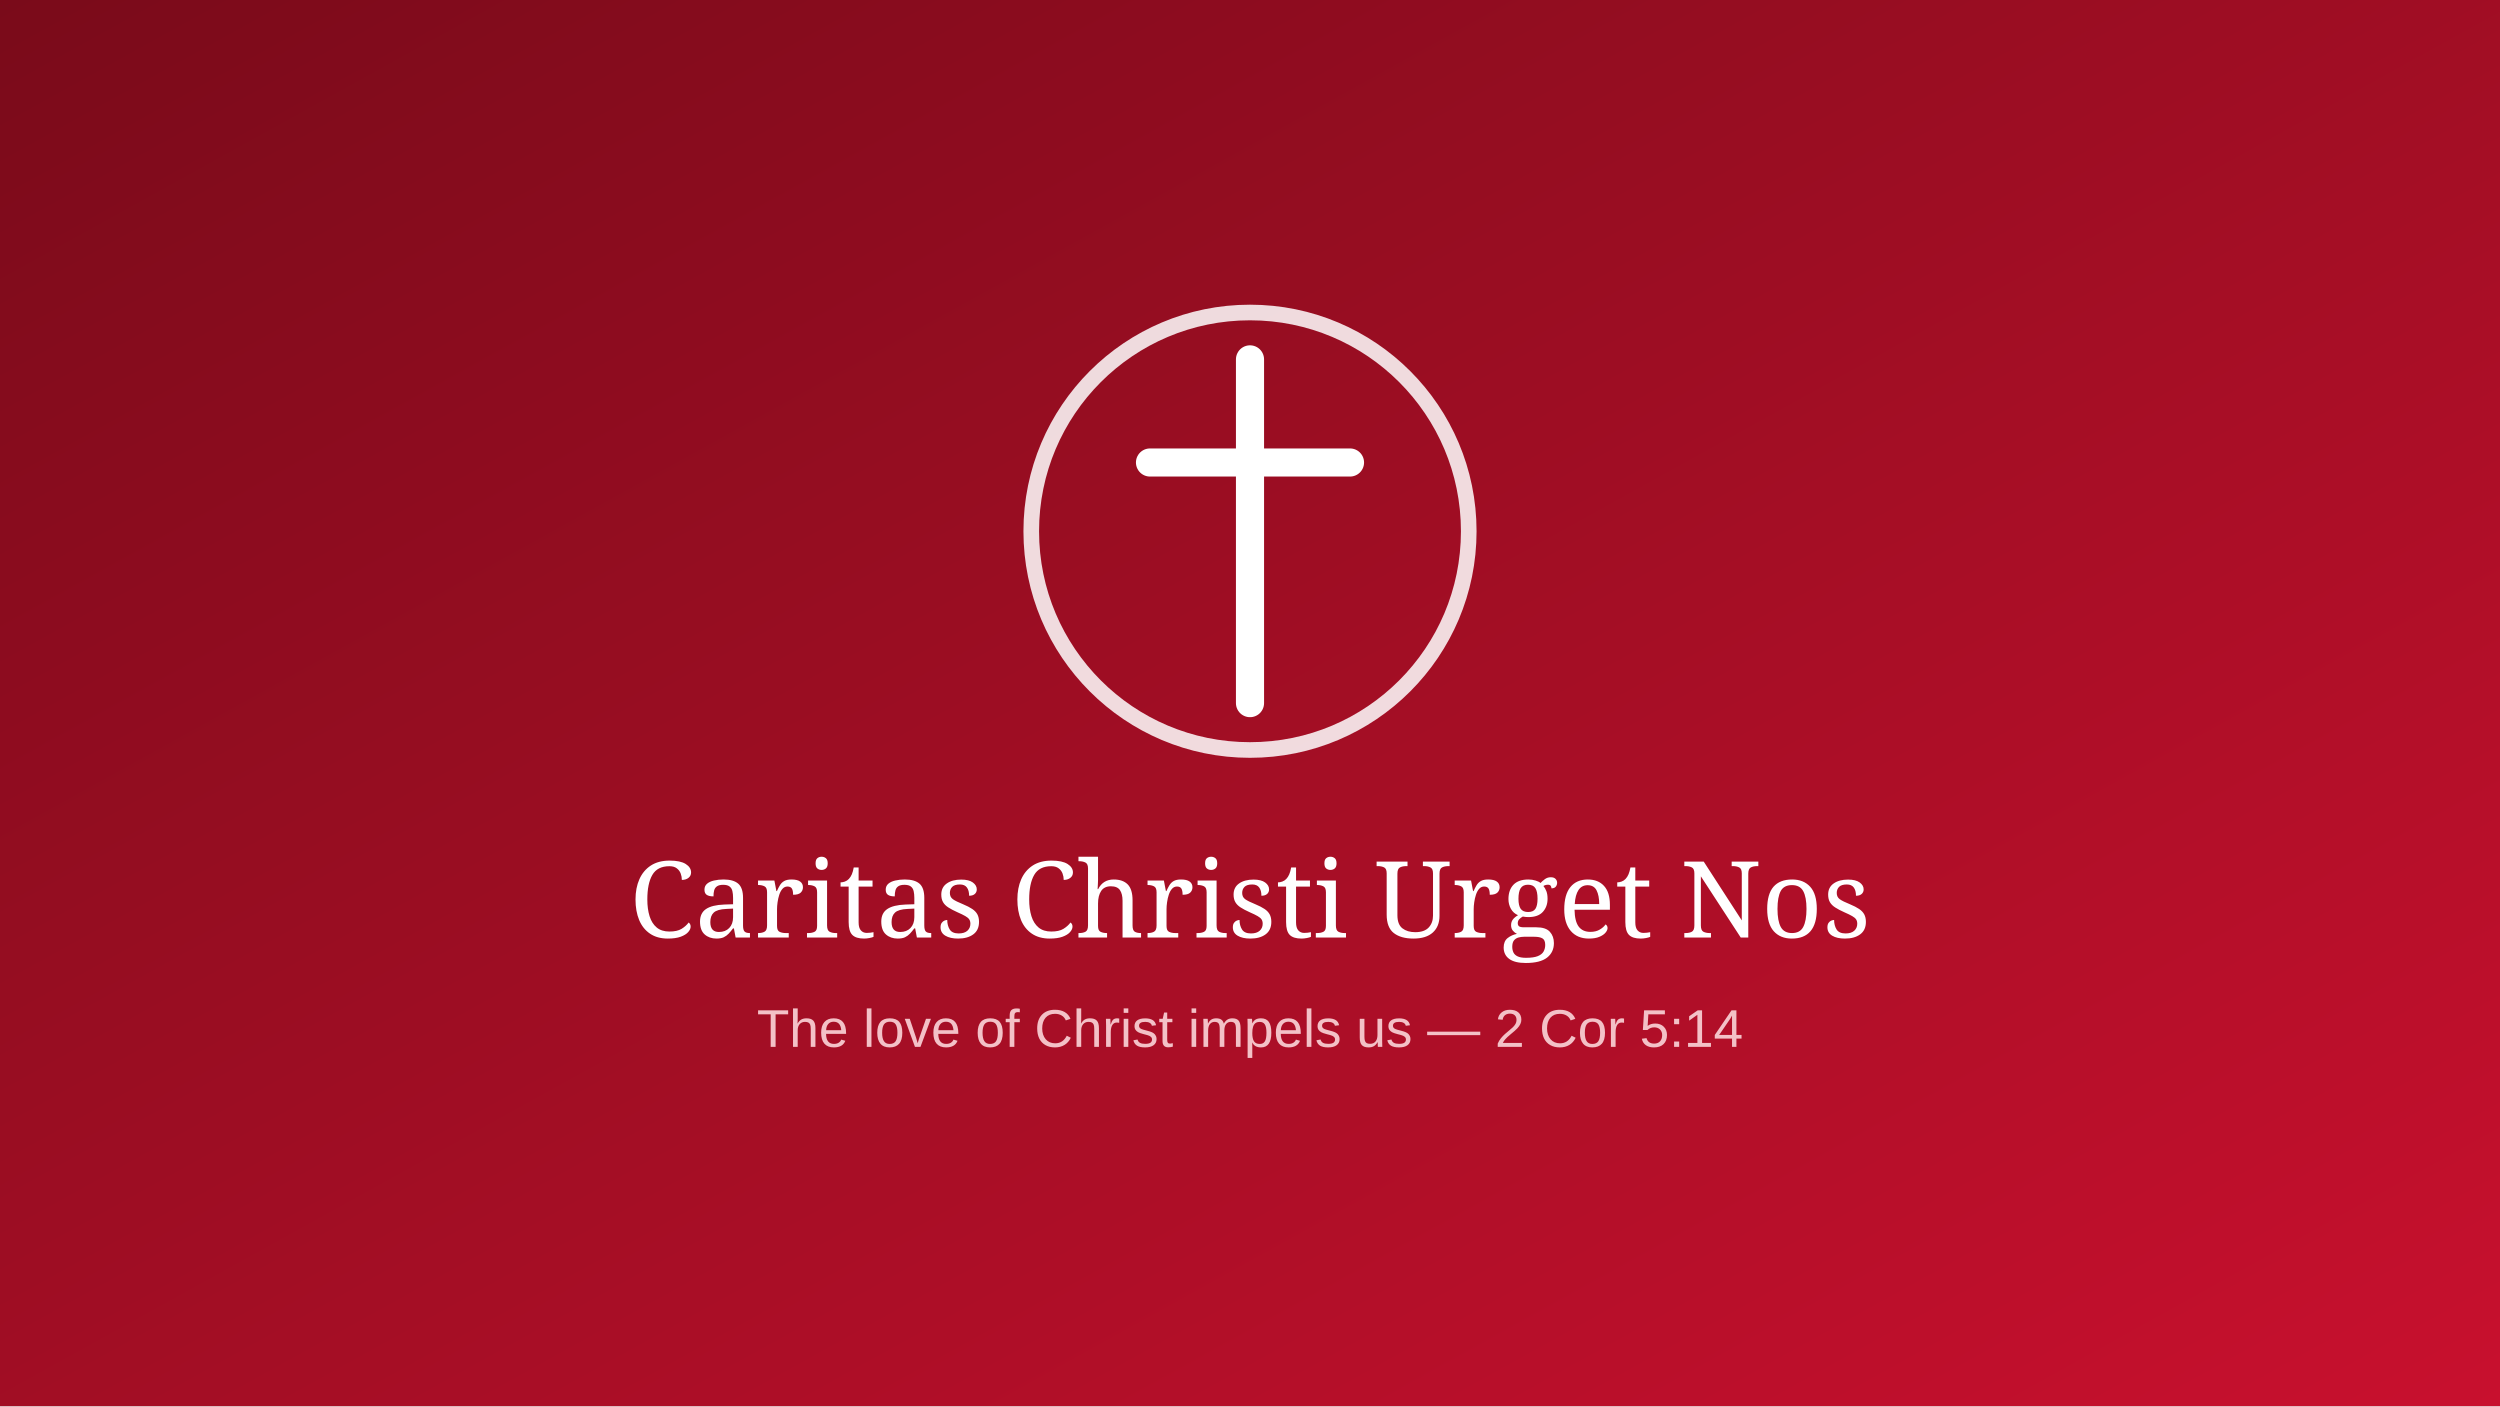
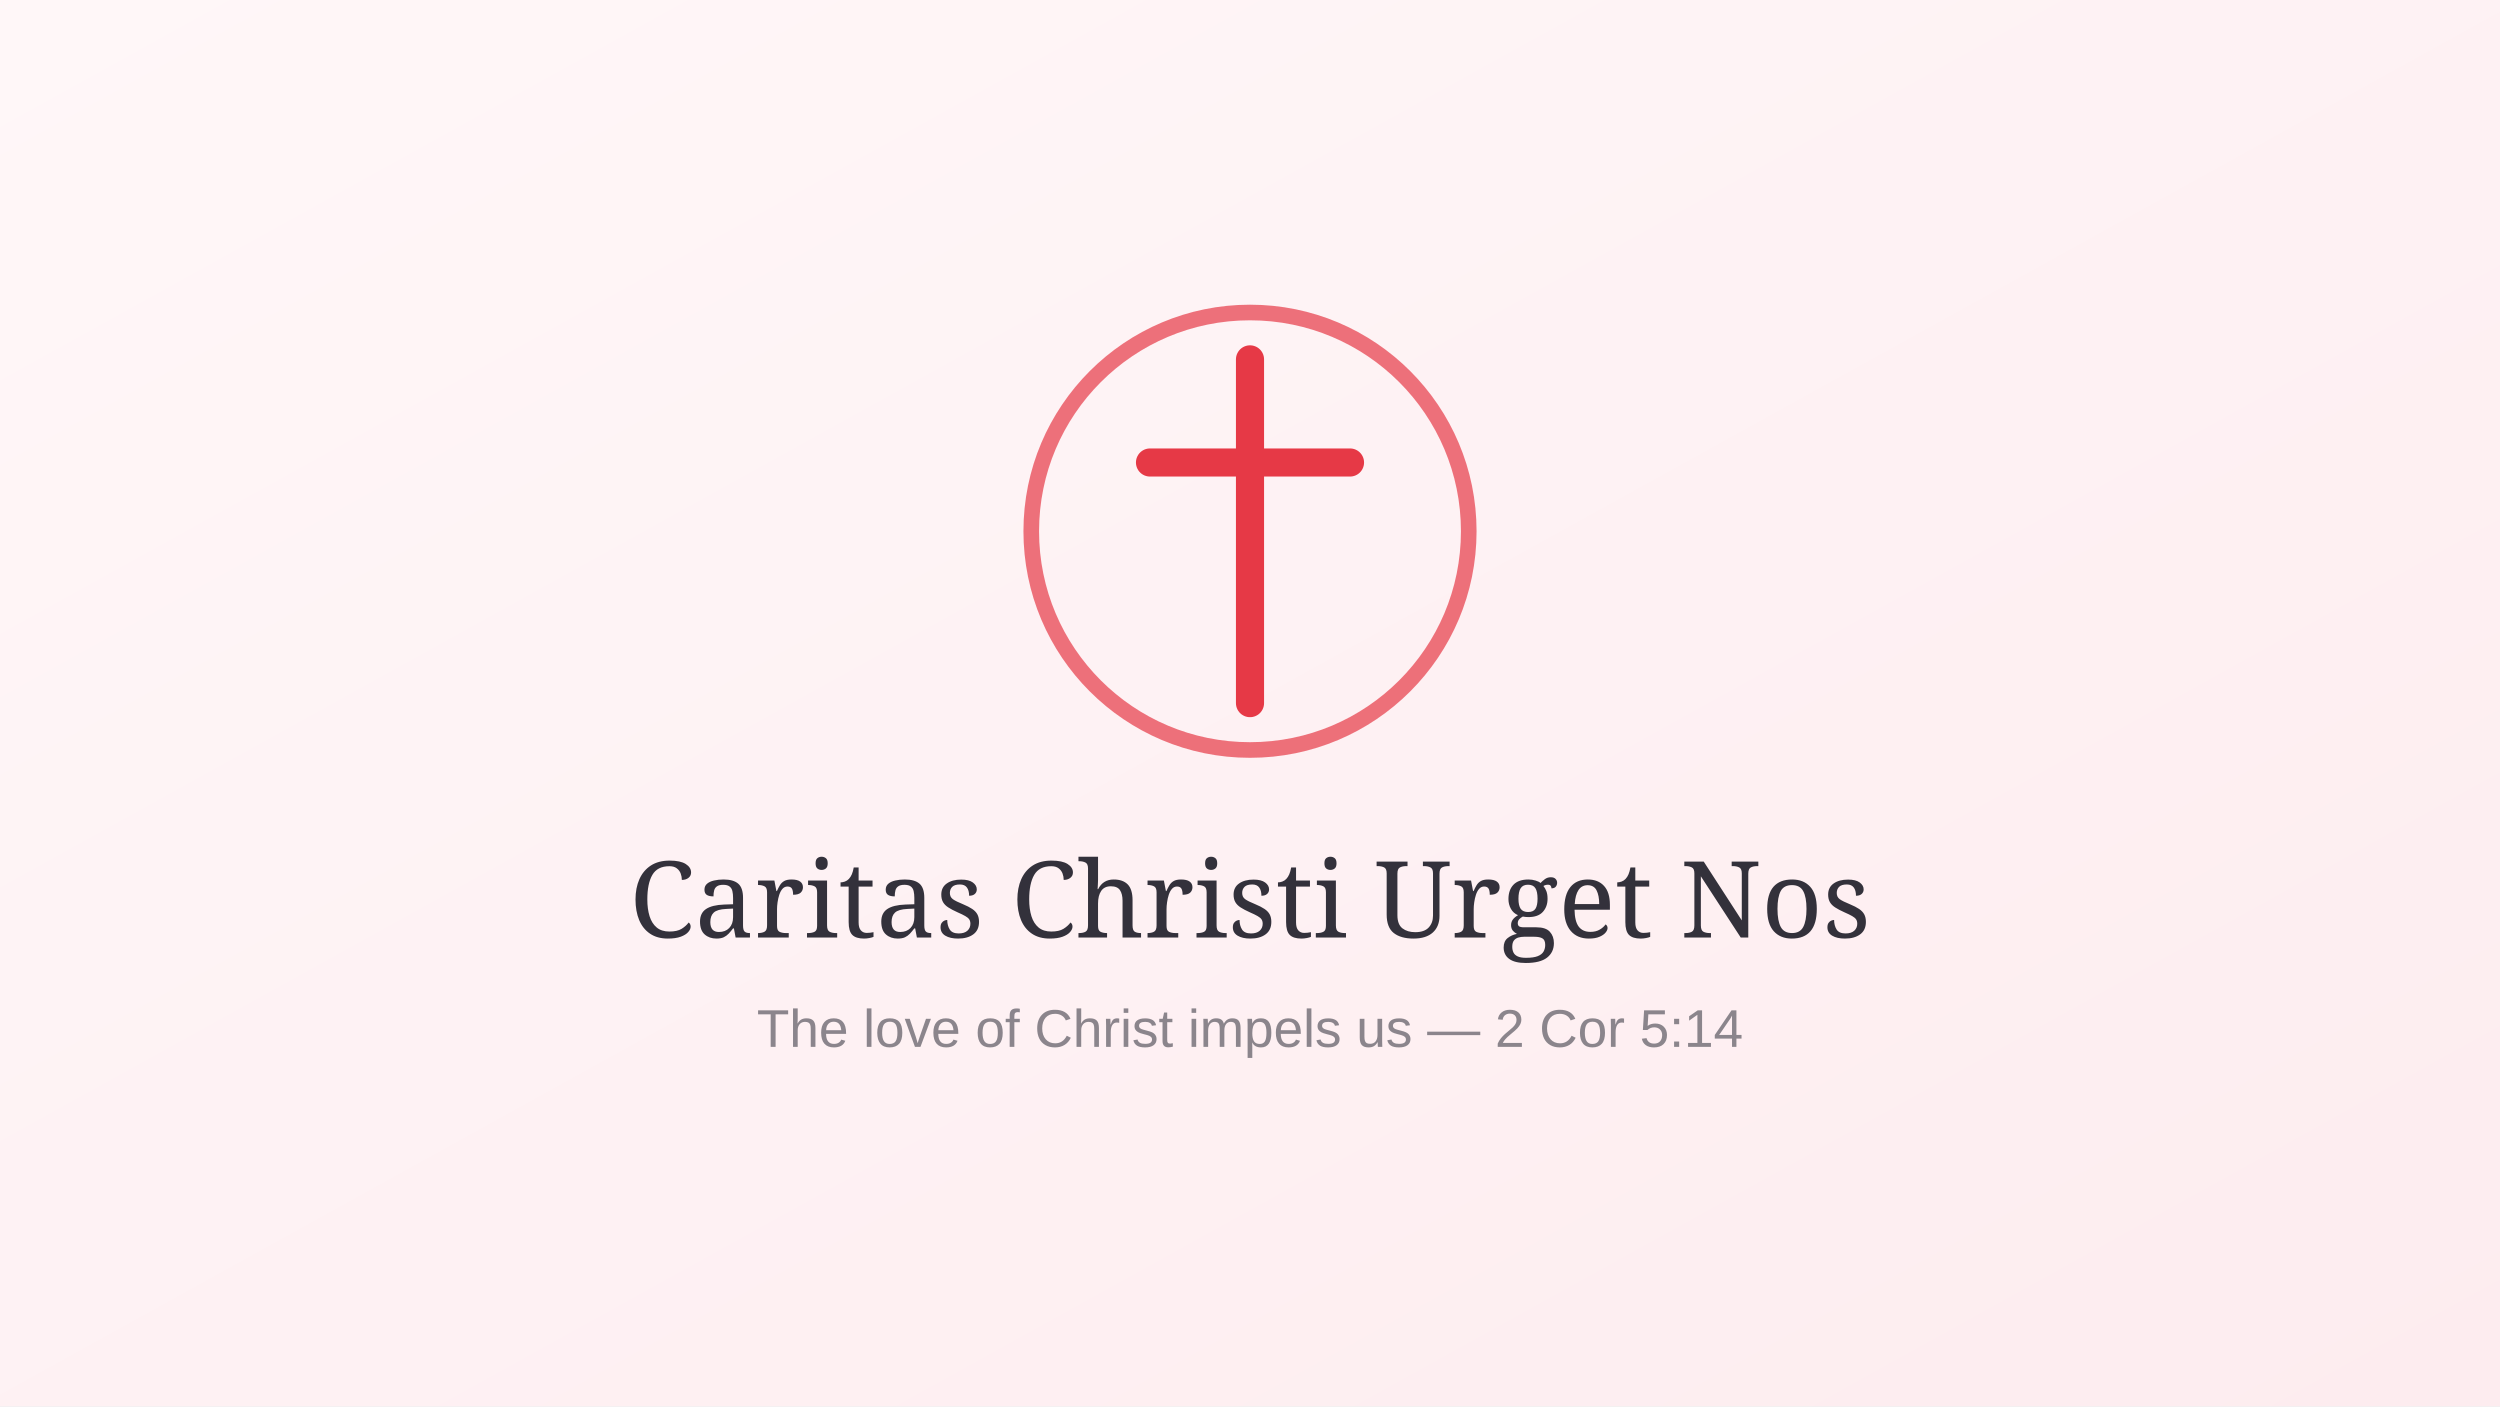
<svg xmlns="http://www.w3.org/2000/svg" width="800" height="450" viewBox="0 0 800 450">
  <defs>
    <linearGradient id="g" x1="0" y1="0" x2="1" y2="1">
-       <stop offset="0" stop-color="#7A0B1A" />
-       <stop offset="1" stop-color="#C8102E" />
+       <stop offset="0" stop-color="#FFF7F8" />
+       <stop offset="1" stop-color="#FDECEF" />
    </linearGradient>
  </defs>
  <rect width="800" height="450" fill="url(#g)" />
-   <circle cx="400" cy="170" r="70" fill="none" stroke="#ffffff" stroke-width="5" opacity=".85" />
-   <path d="M400 115v110M368 148h64" stroke="#fff" stroke-width="9" stroke-linecap="round" />
-   <text x="400" y="300" text-anchor="middle" font-family="Georgia,serif" font-size="34" fill="#ffffff">Caritas Christi Urget Nos</text>
-   <text x="400" y="335" text-anchor="middle" font-family="Arial,sans-serif" font-size="17" fill="#f3c1c7">The love of Christ impels us — 2 Cor 5:14</text>
+   <circle cx="400" cy="170" r="70" fill="none" stroke="#E63946" stroke-width="5" opacity=".7" />
+   <path d="M400 115v110M368 148h64" stroke="#E63946" stroke-width="9" stroke-linecap="round" />
+   <text x="400" y="300" text-anchor="middle" font-family="Georgia,serif" font-size="34" fill="#33313B">Caritas Christi Urget Nos</text>
+   <text x="400" y="335" text-anchor="middle" font-family="Arial,sans-serif" font-size="17" fill="#8B858C">The love of Christ impels us — 2 Cor 5:14</text>
</svg>
